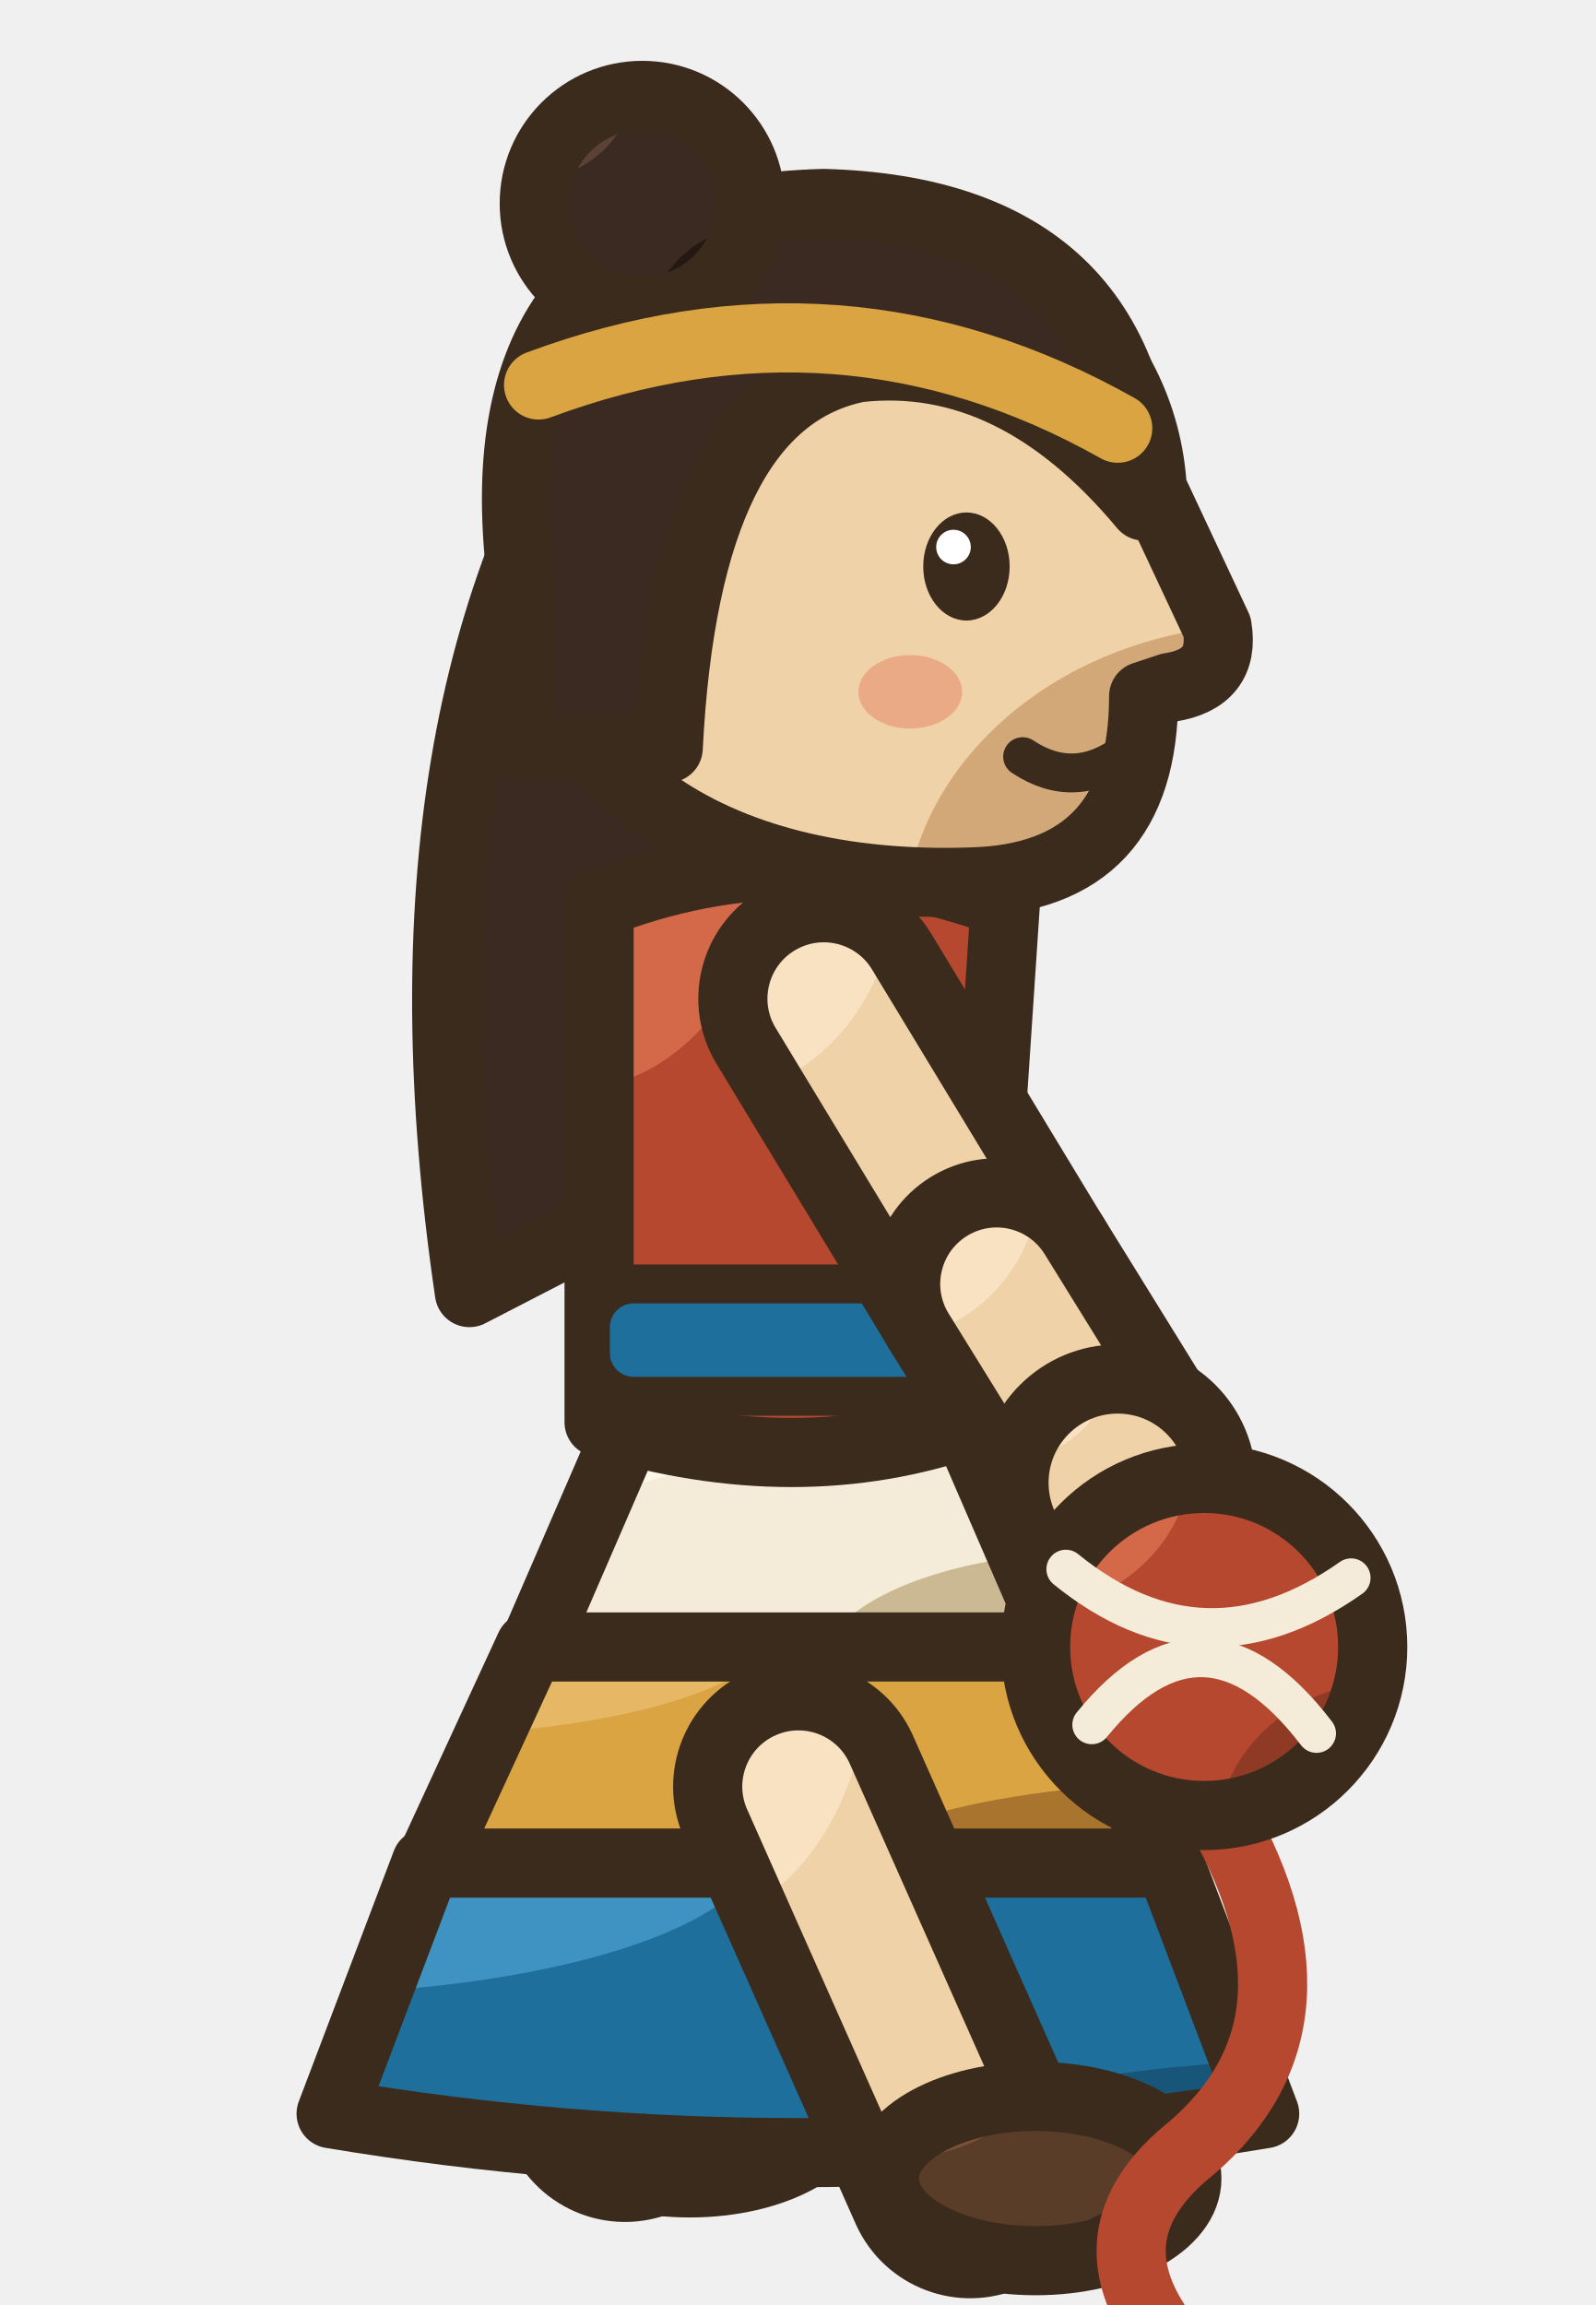
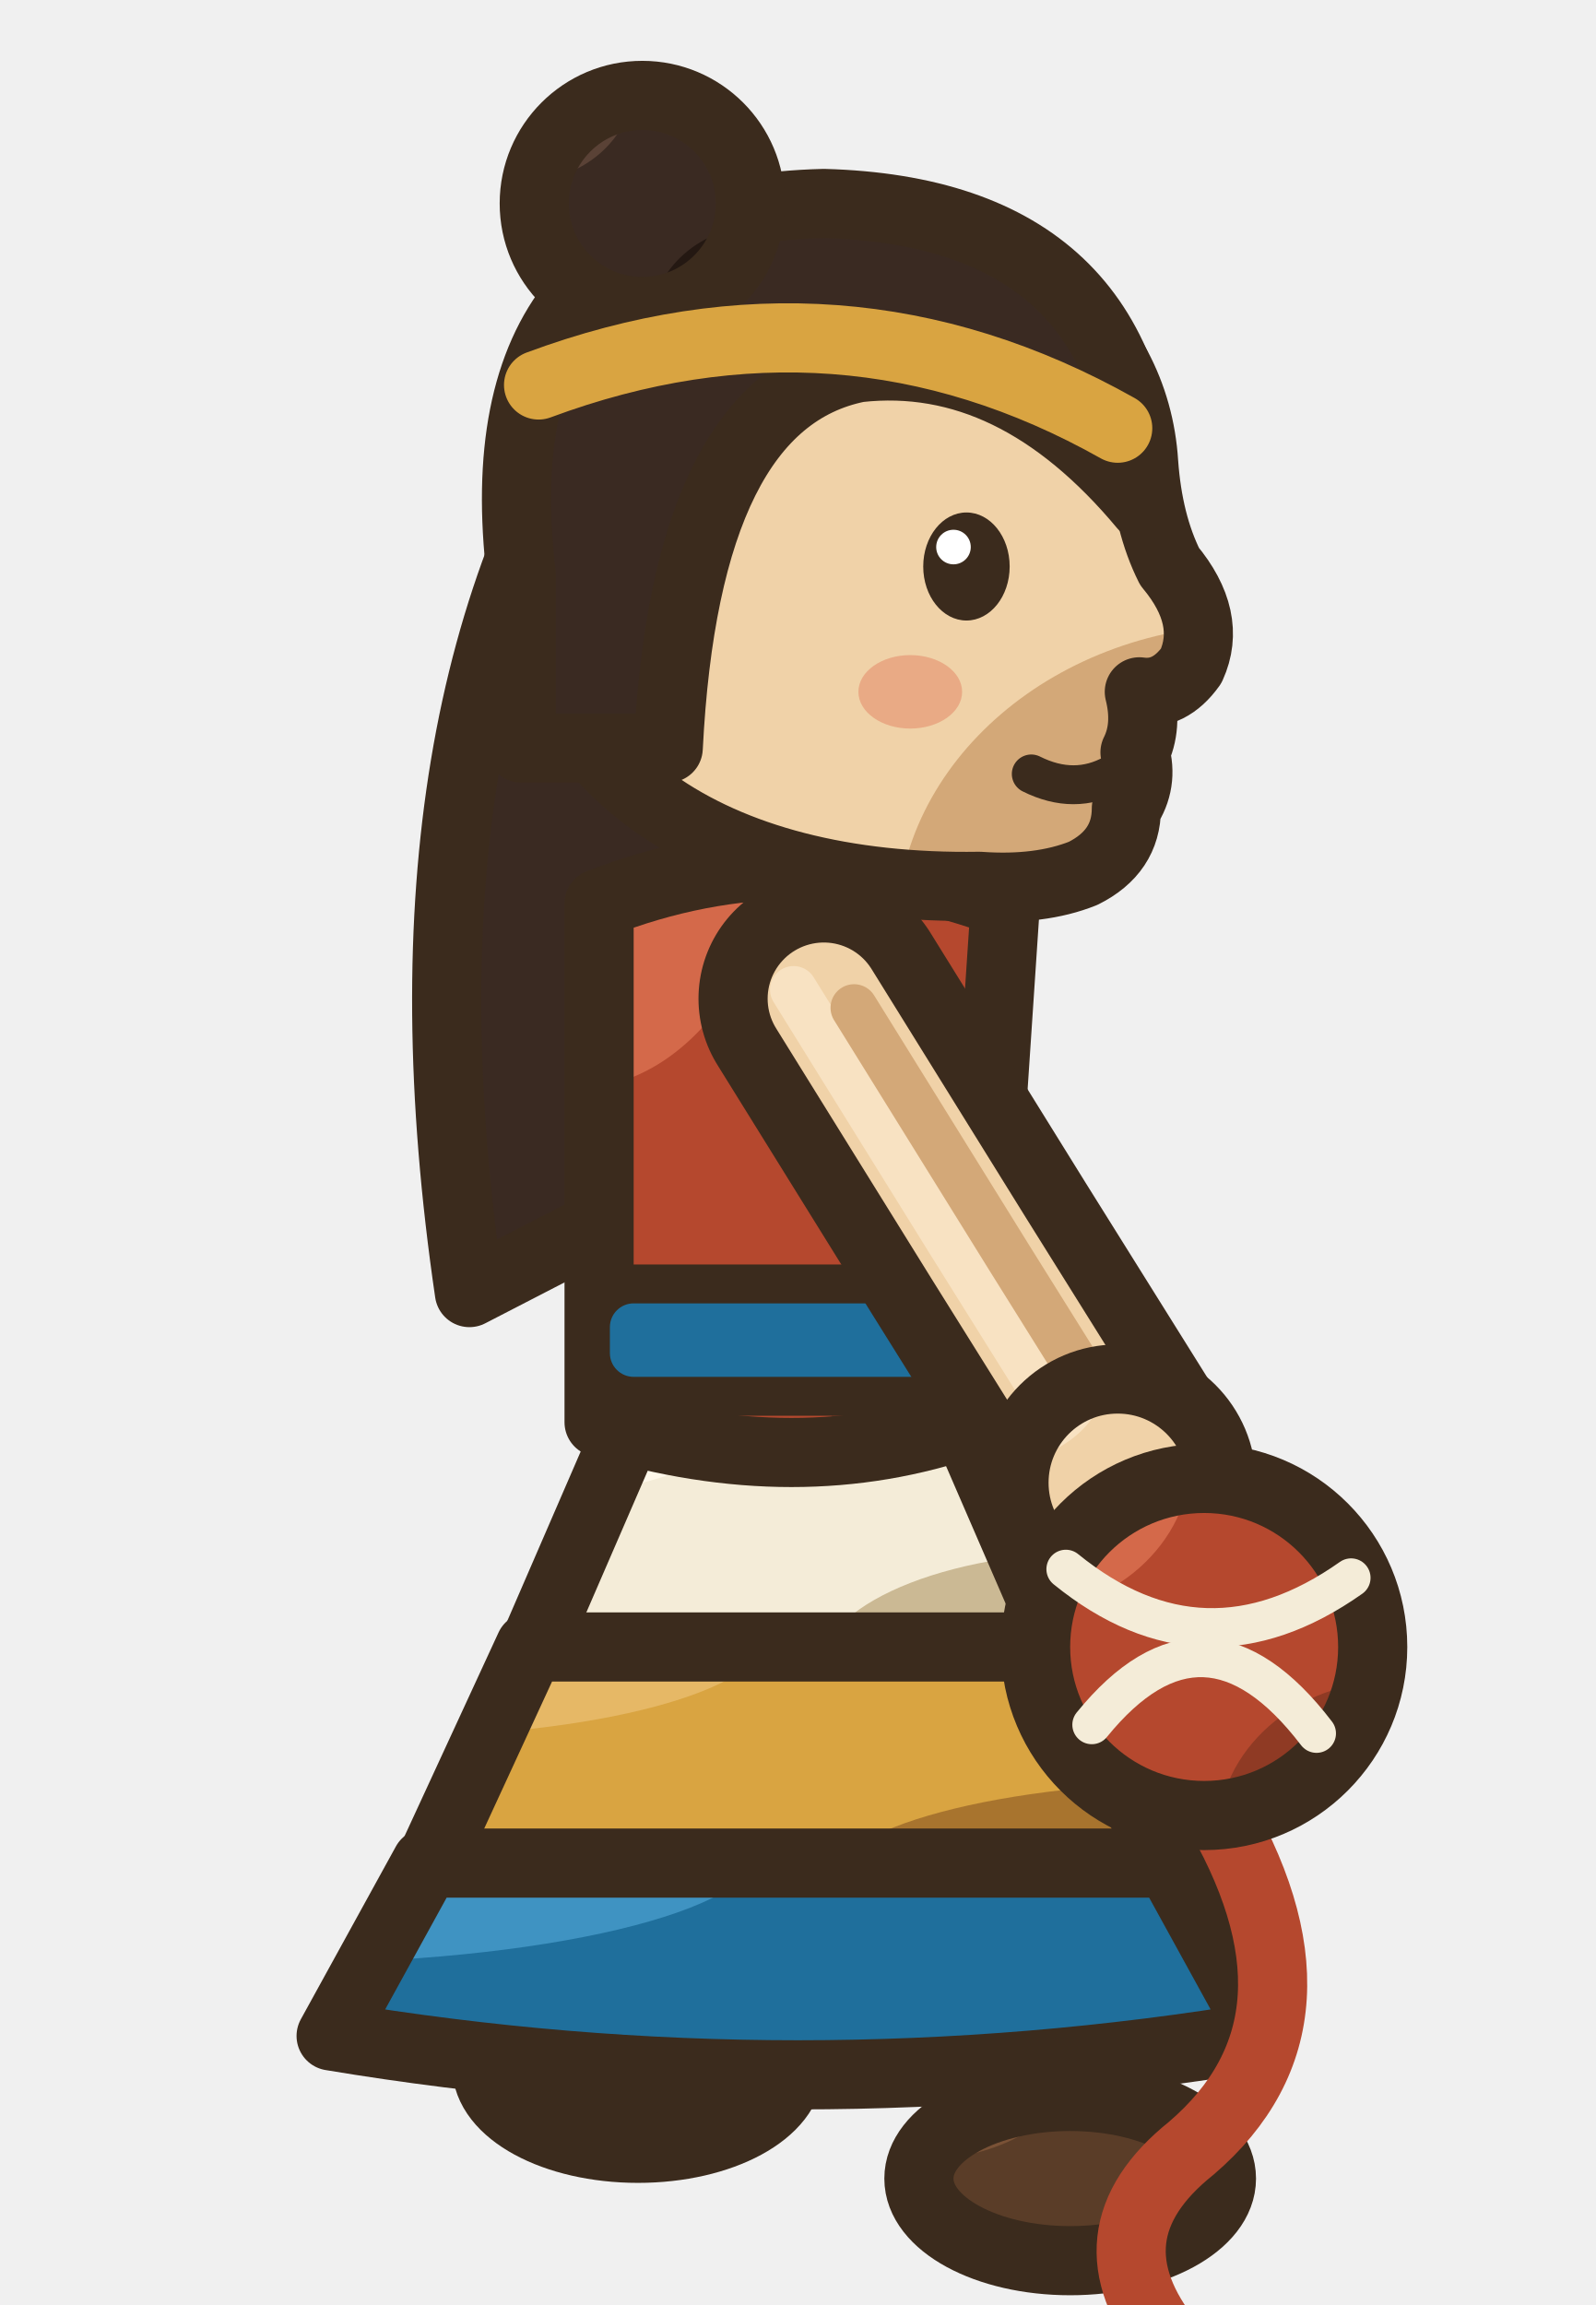
<svg xmlns="http://www.w3.org/2000/svg" width="108" height="156" viewBox="-18 -51 36 52">
  <g transform="scale(0.975)" stroke-linejoin="round" stroke-linecap="round">
-     <clipPath id="c301">
-       <path d="M-1.38 -28.51 L2.22 -18.11 A2.1 2.1 0 0 0 6.18 -19.49 L2.58 -29.89 A2.1 2.1 0 0 0 -1.38 -28.51 Z" />
+     <path d="M0.6 -29.2 L2.4 -23 L5.6 -20.4" fill="none" stroke="#3b2b1d" stroke-width="5.8" />
+     <path d="M0.6 -29.2 L2.4 -23 L5.6 -20.4" fill="none" stroke="#d3a878" stroke-width="2.6" />
+     <path d="M-0.1 -29.41 L1.7 -23.21 L4.9 -20.61" fill="none" stroke="#f0d2a8" stroke-width="1.09" />
+     <path d="M1.3 -28.99 L3.1 -22.79 L6.3 -20.19" fill="none" stroke="#d3a878" stroke-width="1.09" />
+     <clipPath id="c273">
+       <ellipse cx="5.6" cy="-20.4" rx="2.4" ry="2.4" />
    </clipPath>
-     <path d="M-1.38 -28.51 L2.22 -18.11 A2.1 2.1 0 0 0 6.18 -19.49 L2.58 -29.89 A2.1 2.1 0 0 0 -1.38 -28.51 Z" fill="#d3a878" />
-     <g clip-path="url(#c301)" stroke="none">
-       <ellipse cx="-1.97" cy="-32.18" rx="4.06" ry="6.72" fill="#f0d2a8" />
-       <ellipse cx="6.77" cy="-15.82" rx="4.06" ry="6.72" fill="#d3a878" />
+     <ellipse cx="5.6" cy="-20.4" rx="2.4" ry="2.4" fill="#d3a878" />
+     <g clip-path="url(#c273)" stroke="none">
+       <ellipse cx="2.91" cy="-23.09" rx="2.5" ry="2.21" fill="#f0d2a8" />
+       <ellipse cx="8.29" cy="-17.71" rx="2.5" ry="2.21" fill="#d3a878" />
    </g>
-     <path d="M-1.38 -28.51 L2.22 -18.11 A2.1 2.1 0 0 0 6.18 -19.49 L2.58 -29.89 A2.1 2.1 0 0 0 -1.38 -28.51 Z" fill="none" stroke="#3b2b1d" stroke-width="1.6" />
-     <clipPath id="c302">
-       <ellipse cx="4.2" cy="-17.6" rx="2.4" ry="2.4" />
+     <ellipse cx="5.6" cy="-20.4" rx="2.4" ry="2.4" fill="none" stroke="#3b2b1d" stroke-width="1.6" />
+     <clipPath id="c271">
+       <ellipse cx="-3.7" cy="-4.5" rx="3.5" ry="1.9" />
    </clipPath>
-     <ellipse cx="4.2" cy="-17.6" rx="2.4" ry="2.4" fill="#d3a878" />
-     <g clip-path="url(#c302)" stroke="none">
-       <ellipse cx="1.51" cy="-20.29" rx="2.5" ry="2.21" fill="#f0d2a8" />
-       <ellipse cx="6.89" cy="-14.91" rx="2.5" ry="2.21" fill="#d3a878" />
+     <ellipse cx="-3.7" cy="-4.5" rx="3.5" ry="1.9" fill="#3b2b1d" />
+     <g clip-path="url(#c271)" stroke="none">
+       <ellipse cx="-7.62" cy="-6.63" rx="3.64" ry="1.75" fill="#5a3d28" />
+       <ellipse cx="0.22" cy="-2.37" rx="3.64" ry="1.75" fill="#3b2b1d" />
    </g>
-     <ellipse cx="4.2" cy="-17.6" rx="2.4" ry="2.4" fill="none" stroke="#3b2b1d" stroke-width="1.6" />
-     <clipPath id="c297">
-       <path d="M-1.84 -12.02 L-5.84 -4.82 A2.1 2.1 0 0 0 -2.16 -2.78 L1.84 -9.98 A2.1 2.1 0 0 0 -1.84 -12.02 Z" />
+     <ellipse cx="-3.7" cy="-4.5" rx="3.5" ry="1.9" fill="none" stroke="#3b2b1d" stroke-width="1.6" />
+     <clipPath id="c272">
+       <ellipse cx="6.3" cy="-1.9" rx="3.5" ry="1.9" />
    </clipPath>
-     <path d="M-1.84 -12.02 L-5.84 -4.82 A2.1 2.1 0 0 0 -2.16 -2.78 L1.84 -9.98 A2.1 2.1 0 0 0 -1.84 -12.02 Z" fill="#d3a878" />
-     <g clip-path="url(#c297)" stroke="none">
-       <ellipse cx="-6.59" cy="-13.78" rx="4.26" ry="5.24" fill="#f0d2a8" />
-       <ellipse cx="2.59" cy="-1.02" rx="4.26" ry="5.24" fill="#d3a878" />
+     <ellipse cx="6.3" cy="-1.9" rx="3.5" ry="1.9" fill="#5a3d28" />
+     <g clip-path="url(#c272)" stroke="none">
+       <ellipse cx="2.38" cy="-4.03" rx="3.64" ry="1.75" fill="#7a5236" />
+       <ellipse cx="10.22" cy="0.23" rx="3.64" ry="1.75" fill="#3b2b1d" />
    </g>
-     <path d="M-1.84 -12.02 L-5.84 -4.82 A2.1 2.1 0 0 0 -2.16 -2.78 L1.84 -9.98 A2.1 2.1 0 0 0 -1.84 -12.02 Z" fill="none" stroke="#3b2b1d" stroke-width="1.6" />
-     <clipPath id="c298">
-       <ellipse cx="-2.5" cy="-3.7" rx="3.5" ry="1.9" />
-     </clipPath>
-     <ellipse cx="-2.5" cy="-3.7" rx="3.5" ry="1.9" fill="#3b2b1d" />
-     <g clip-path="url(#c298)" stroke="none">
-       <ellipse cx="-6.42" cy="-5.83" rx="3.64" ry="1.75" fill="#5a3d28" />
-       <ellipse cx="1.42" cy="-1.57" rx="3.64" ry="1.75" fill="#3b2b1d" />
-     </g>
-     <ellipse cx="-2.5" cy="-3.7" rx="3.5" ry="1.9" fill="none" stroke="#3b2b1d" stroke-width="1.6" />
-     <clipPath id="c303">
+     <ellipse cx="6.3" cy="-1.9" rx="3.5" ry="1.9" fill="none" stroke="#3b2b1d" stroke-width="1.6" />
+     <clipPath id="c274">
      <path d="M-4 -44 Q-9.6 -36 -7.6 -22.4 L-1.4 -25.6 L-2.4 -40 Z" />
    </clipPath>
    <path d="M-4 -44 Q-9.6 -36 -7.6 -22.4 L-1.4 -25.6 L-2.4 -40 Z" fill="#3a2a22" />
-     <g clip-path="url(#c303)" stroke="none">
+     <g clip-path="url(#c274)" stroke="none">
      <ellipse cx="-10.09" cy="-45.3" rx="4.26" ry="9.94" fill="#5a4236" />
      <ellipse cx="-0.91" cy="-21.1" rx="4.26" ry="9.94" fill="#241812" />
    </g>
    <path d="M-4 -44 Q-9.6 -36 -7.6 -22.4 L-1.4 -25.6 L-2.4 -40 Z" fill="none" stroke="#3b2b1d" stroke-width="1.6" />
-     <clipPath id="c304">
+     <clipPath id="c275">
      <path d="M-3.6 -20 L3.6 -20 L6.2 -14 L-6.2 -14 Z" />
    </clipPath>
    <path d="M-3.6 -20 L3.6 -20 L6.2 -14 L-6.2 -14 Z" fill="#f4ecd8" />
-     <g clip-path="url(#c304)" stroke="none">
+     <g clip-path="url(#c275)" stroke="none">
      <ellipse cx="-6.94" cy="-20.36" rx="6.45" ry="2.76" fill="#fff8ea" />
      <ellipse cx="6.94" cy="-13.64" rx="6.45" ry="2.76" fill="#cbb994" />
    </g>
    <path d="M-3.6 -20 L3.6 -20 L6.2 -14 L-6.2 -14 Z" fill="none" stroke="#3b2b1d" stroke-width="1.6" />
-     <clipPath id="c305">
+     <clipPath id="c276">
      <path d="M-6.2 -14.2 L6.2 -14.2 L8.6 -9 L-8.6 -9 Z" />
    </clipPath>
    <path d="M-6.2 -14.2 L6.2 -14.2 L8.6 -9 L-8.6 -9 Z" fill="#d9a441" />
-     <g clip-path="url(#c305)" stroke="none">
+     <g clip-path="url(#c276)" stroke="none">
      <ellipse cx="-9.63" cy="-14.51" rx="8.94" ry="2.39" fill="#e6b866" />
      <ellipse cx="9.63" cy="-8.69" rx="8.94" ry="2.39" fill="#a8742e" />
    </g>
    <path d="M-6.2 -14.2 L6.2 -14.2 L8.6 -9 L-8.6 -9 Z" fill="none" stroke="#3b2b1d" stroke-width="1.6" />
-     <clipPath id="c306">
-       <path d="M-8.6 -9.2 L8.6 -9.2 L10.8 -3.4 Q0 -1.6 -10.8 -3.4 Z" />
+     <clipPath id="c277">
+       <path d="M-8.6 -9.2 L8.6 -9.2 L10.8 -5.2 Q0 -3.4 -10.8 -5.2 Z" />
    </clipPath>
-     <path d="M-8.6 -9.2 L8.6 -9.2 L10.8 -3.4 Q0 -1.6 -10.8 -3.4 Z" fill="#1f6f9c" />
-     <g clip-path="url(#c306)" stroke="none">
-       <ellipse cx="-12.1" cy="-9.66" rx="11.23" ry="3.5" fill="#3f93c2" />
-       <ellipse cx="12.1" cy="-1.14" rx="11.23" ry="3.5" fill="#175678" />
+     <path d="M-8.6 -9.2 L8.6 -9.2 L10.8 -5.2 Q0 -3.4 -10.8 -5.2 Z" fill="#1f6f9c" />
+     <g clip-path="url(#c277)" stroke="none">
+       <ellipse cx="-12.1" cy="-9.55" rx="11.23" ry="2.67" fill="#3f93c2" />
+       <ellipse cx="12.1" cy="-3.05" rx="11.23" ry="2.67" fill="#175678" />
    </g>
-     <path d="M-8.6 -9.2 L8.6 -9.2 L10.8 -3.4 Q0 -1.6 -10.8 -3.4 Z" fill="none" stroke="#3b2b1d" stroke-width="1.6" />
-     <clipPath id="c307">
+     <path d="M-8.6 -9.2 L8.6 -9.2 L10.8 -5.2 Q0 -3.4 -10.8 -5.2 Z" fill="none" stroke="#3b2b1d" stroke-width="1.6" />
+     <clipPath id="c278">
      <path d="M-4.6 -31.4 Q0 -33.2 4.8 -31.4 L4 -19.4 Q0 -18 -4.6 -19.4 Z" />
    </clipPath>
    <path d="M-4.6 -31.4 Q0 -33.2 4.8 -31.4 L4 -19.4 Q0 -18 -4.6 -19.4 Z" fill="#b5482e" />
-     <g clip-path="url(#c307)" stroke="none">
+     <g clip-path="url(#c278)" stroke="none">
      <ellipse cx="-5.16" cy="-34.11" rx="4.89" ry="6.99" fill="#d4694a" />
      <ellipse cx="5.36" cy="-17.09" rx="4.89" ry="6.99" fill="#8f3a24" />
    </g>
    <path d="M-4.6 -31.4 Q0 -33.2 4.8 -31.4 L4 -19.4 Q0 -18 -4.6 -19.4 Z" fill="none" stroke="#3b2b1d" stroke-width="1.6" />
    <rect x="-4.8" y="-22.6" width="9.6" height="2.6" rx="1" fill="#1f6f9c" stroke="#3b2b1d" stroke-width="0.9" />
-     <clipPath id="c299">
-       <path d="M-1.92 -10.15 L2.08 -1.15 A2.1 2.1 0 0 0 5.92 -2.85 L1.92 -11.85 A2.1 2.1 0 0 0 -1.92 -10.15 Z" />
-     </clipPath>
-     <path d="M-1.92 -10.15 L2.08 -1.15 A2.1 2.1 0 0 0 5.92 -2.85 L1.92 -11.85 A2.1 2.1 0 0 0 -1.92 -10.15 Z" fill="#f0d2a8" />
-     <g clip-path="url(#c299)" stroke="none">
-       <ellipse cx="-2.59" cy="-13.89" rx="4.26" ry="6.07" fill="#f8e2c2" />
-       <ellipse cx="6.59" cy="0.89" rx="4.26" ry="6.07" fill="#d3a878" />
-     </g>
-     <path d="M-1.92 -10.15 L2.08 -1.15 A2.1 2.1 0 0 0 5.92 -2.85 L1.92 -11.85 A2.1 2.1 0 0 0 -1.92 -10.15 Z" fill="none" stroke="#3b2b1d" stroke-width="1.6" />
-     <clipPath id="c300">
-       <ellipse cx="5.5" cy="-1.9" rx="3.5" ry="1.9" />
-     </clipPath>
-     <ellipse cx="5.5" cy="-1.9" rx="3.5" ry="1.9" fill="#5a3d28" />
-     <g clip-path="url(#c300)" stroke="none">
-       <ellipse cx="1.58" cy="-4.03" rx="3.64" ry="1.75" fill="#7a5236" />
-       <ellipse cx="9.42" cy="0.23" rx="3.64" ry="1.75" fill="#3b2b1d" />
-     </g>
-     <ellipse cx="5.5" cy="-1.9" rx="3.5" ry="1.9" fill="none" stroke="#3b2b1d" stroke-width="1.6" />
-     <clipPath id="c308">
-       <path d="M-1.2 -28.11 L2.8 -21.51 A2.1 2.1 0 0 0 6.4 -23.69 L2.4 -30.29 A2.1 2.1 0 0 0 -1.2 -28.11 Z" />
-     </clipPath>
-     <path d="M-1.2 -28.11 L2.8 -21.51 A2.1 2.1 0 0 0 6.4 -23.69 L2.4 -30.29 A2.1 2.1 0 0 0 -1.2 -28.11 Z" fill="#f0d2a8" />
-     <g clip-path="url(#c308)" stroke="none">
-       <ellipse cx="-1.99" cy="-31.95" rx="4.26" ry="4.97" fill="#f8e2c2" />
-       <ellipse cx="7.19" cy="-19.85" rx="4.26" ry="4.97" fill="#d3a878" />
-     </g>
-     <path d="M-1.2 -28.11 L2.8 -21.51 A2.1 2.1 0 0 0 6.4 -23.69 L2.4 -30.29 A2.1 2.1 0 0 0 -1.2 -28.11 Z" fill="none" stroke="#3b2b1d" stroke-width="1.6" />
-     <clipPath id="c309">
-       <path d="M2.81 -21.49 L5.41 -17.29 A2.1 2.1 0 0 0 8.99 -19.51 L6.39 -23.71 A2.1 2.1 0 0 0 2.81 -21.49 Z" />
-     </clipPath>
-     <path d="M2.81 -21.49 L5.41 -17.29 A2.1 2.1 0 0 0 8.99 -19.51 L6.39 -23.71 A2.1 2.1 0 0 0 2.81 -21.49 Z" fill="#f0d2a8" />
-     <g clip-path="url(#c309)" stroke="none">
-       <ellipse cx="2.09" cy="-25.2" rx="3.54" ry="3.86" fill="#f8e2c2" />
-       <ellipse cx="9.71" cy="-15.8" rx="3.54" ry="3.86" fill="#d3a878" />
-     </g>
-     <path d="M2.81 -21.49 L5.41 -17.29 A2.1 2.1 0 0 0 8.99 -19.51 L6.39 -23.71 A2.1 2.1 0 0 0 2.81 -21.49 Z" fill="none" stroke="#3b2b1d" stroke-width="1.6" />
-     <clipPath id="c310">
+     <path d="M0.6 -29.2 L4.2 -23.4 L7.2 -18.6" fill="none" stroke="#3b2b1d" stroke-width="5.8" />
+     <path d="M0.6 -29.2 L4.2 -23.4 L7.2 -18.6" fill="none" stroke="#f0d2a8" stroke-width="2.6" />
+     <path d="M-0.1 -29.41 L3.5 -23.61 L6.5 -18.81" fill="none" stroke="#f8e2c2" stroke-width="1.09" />
+     <path d="M1.3 -28.99 L4.9 -23.19 L7.9 -18.39" fill="none" stroke="#d3a878" stroke-width="1.09" />
+     <clipPath id="c279">
      <ellipse cx="7.4" cy="-18" rx="2.4" ry="2.4" />
    </clipPath>
    <ellipse cx="7.4" cy="-18" rx="2.4" ry="2.4" fill="#f0d2a8" />
-     <g clip-path="url(#c310)" stroke="none">
+     <g clip-path="url(#c279)" stroke="none">
      <ellipse cx="4.71" cy="-20.69" rx="2.5" ry="2.21" fill="#f8e2c2" />
      <ellipse cx="10.09" cy="-15.31" rx="2.5" ry="2.21" fill="#d3a878" />
    </g>
    <ellipse cx="7.4" cy="-18" rx="2.4" ry="2.4" fill="none" stroke="#3b2b1d" stroke-width="1.6" />
    <path d="M9.6 -10.6 Q12.6 -5.6 9.1 -2.6 Q6.6 -0.6 8.6 1.9" fill="none" stroke="#b5482e" stroke-width="1.6" />
-     <clipPath id="c311">
+     <clipPath id="c280">
      <ellipse cx="9.4" cy="-14.2" rx="3.9" ry="3.9" />
    </clipPath>
    <ellipse cx="9.4" cy="-14.2" rx="3.9" ry="3.9" fill="#b5482e" />
-     <g clip-path="url(#c311)" stroke="none">
+     <g clip-path="url(#c280)" stroke="none">
      <ellipse cx="5.03" cy="-18.57" rx="4.06" ry="3.59" fill="#d4694a" />
      <ellipse cx="13.77" cy="-9.83" rx="4.06" ry="3.59" fill="#8f3a24" />
    </g>
    <ellipse cx="9.4" cy="-14.2" rx="3.9" ry="3.9" fill="none" stroke="#3b2b1d" stroke-width="1.6" />
    <path d="M6.2 -16 Q9.4 -13.4 12.8 -15.8" fill="none" stroke="#f4ecd8" stroke-width="0.9" />
    <path d="M6.8 -12.4 Q9.4 -15.6 12 -12.2" fill="none" stroke="#f4ecd8" stroke-width="0.9" />
-     <clipPath id="c312">
+     <clipPath id="c281">
      <ellipse cx="-1.4" cy="-38.4" rx="1.6" ry="2" />
    </clipPath>
    <ellipse cx="-1.4" cy="-38.4" rx="1.6" ry="2" fill="#d3a878" />
-     <g clip-path="url(#c312)" stroke="none">
+     <g clip-path="url(#c281)" stroke="none">
      <ellipse cx="-3.19" cy="-40.64" rx="1.66" ry="1.84" fill="#f0d2a8" />
      <ellipse cx="0.39" cy="-36.16" rx="1.66" ry="1.84" fill="#d3a878" />
    </g>
    <ellipse cx="-1.4" cy="-38.4" rx="1.6" ry="2" fill="none" stroke="#3b2b1d" stroke-width="0.9" />
-     <clipPath id="c313">
-       <path d="M1 -47.1 C5 -47.1 8 -44.5 8.2 -41 L9.7 -37.8 Q9.9 -36.6 8.6 -36.4 L8 -36.2 Q8 -32 4 -31.9 C-2 -31.7 -6.2 -34.5 -6.3 -39.5 C-6.2 -44.5 -3 -47.1 1 -47.1 Z" />
+     <clipPath id="c282">
+       <path d="M1 -47.1 C5 -47.1 7.8 -44.8 8 -41.6 Q8.1 -40.2 8.6 -39.2 Q9.6 -38 9.1 -36.9 Q8.6 -36.2 7.9 -36.3 Q8.1 -35.5 7.8 -34.9 Q8 -34.2 7.6 -33.6 Q7.6 -32.6 6.6 -32.1 Q5.6 -31.7 4.2 -31.8 C-2 -31.7 -6.2 -34.5 -6.3 -39.5 C-6.2 -44.5 -3 -47.1 1 -47.1 Z" />
    </clipPath>
-     <path d="M1 -47.1 C5 -47.1 8 -44.5 8.2 -41 L9.7 -37.8 Q9.9 -36.6 8.6 -36.4 L8 -36.2 Q8 -32 4 -31.9 C-2 -31.7 -6.2 -34.5 -6.3 -39.5 C-6.2 -44.5 -3 -47.1 1 -47.1 Z" fill="#f0d2a8" />
-     <g clip-path="url(#c313)" stroke="none">
-       <ellipse cx="-7.27" cy="-48.02" rx="8.42" ry="7.08" fill="#f8e2c2" />
-       <ellipse cx="10.87" cy="-30.78" rx="8.42" ry="7.08" fill="#d3a878" />
+     <path d="M1 -47.1 C5 -47.1 7.8 -44.8 8 -41.6 Q8.1 -40.2 8.6 -39.2 Q9.6 -38 9.1 -36.9 Q8.6 -36.2 7.9 -36.3 Q8.1 -35.5 7.8 -34.9 Q8 -34.2 7.6 -33.6 Q7.6 -32.6 6.6 -32.1 Q5.6 -31.7 4.2 -31.8 C-2 -31.7 -6.2 -34.5 -6.3 -39.5 C-6.2 -44.5 -3 -47.1 1 -47.1 Z" fill="#f0d2a8" />
+     <g clip-path="url(#c282)" stroke="none">
+       <ellipse cx="-7.25" cy="-48.02" rx="8.27" ry="7.08" fill="#f8e2c2" />
+       <ellipse cx="10.55" cy="-30.78" rx="8.27" ry="7.08" fill="#d3a878" />
    </g>
-     <path d="M1 -47.1 C5 -47.1 8 -44.5 8.2 -41 L9.7 -37.8 Q9.9 -36.6 8.6 -36.4 L8 -36.2 Q8 -32 4 -31.9 C-2 -31.7 -6.2 -34.5 -6.3 -39.5 C-6.2 -44.5 -3 -47.1 1 -47.1 Z" fill="none" stroke="#3b2b1d" stroke-width="1.6" />
-     <clipPath id="c314">
+     <path d="M1 -47.1 C5 -47.1 7.8 -44.8 8 -41.6 Q8.1 -40.2 8.6 -39.2 Q9.6 -38 9.1 -36.9 Q8.6 -36.2 7.9 -36.3 Q8.1 -35.5 7.8 -34.9 Q8 -34.2 7.6 -33.6 Q7.6 -32.6 6.6 -32.1 Q5.6 -31.7 4.2 -31.8 C-2 -31.7 -6.2 -34.5 -6.3 -39.5 C-6.2 -44.5 -3 -47.1 1 -47.1 Z" fill="none" stroke="#3b2b1d" stroke-width="1.6" />
+     <clipPath id="c283">
      <path d="M-6.4 -39 Q-7.4 -47.4 .6 -47.6 Q7.8 -47.4 8 -40.6 Q5 -44.2 1.4 -43.8 Q-2.6 -43 -3 -35 L-6.4 -35 Z" />
    </clipPath>
    <path d="M-6.4 -39 Q-7.4 -47.4 .6 -47.6 Q7.8 -47.4 8 -40.6 Q5 -44.2 1.4 -43.8 Q-2.6 -43 -3 -35 L-6.4 -35 Z" fill="#3a2a22" />
-     <g clip-path="url(#c314)" stroke="none">
+     <g clip-path="url(#c283)" stroke="none">
      <ellipse cx="-8.32" cy="-48.36" rx="8.01" ry="5.8" fill="#5a4236" />
      <ellipse cx="8.92" cy="-34.24" rx="8.01" ry="5.8" fill="#241812" />
    </g>
    <path d="M-6.4 -39 Q-7.4 -47.4 .6 -47.6 Q7.8 -47.4 8 -40.6 Q5 -44.2 1.4 -43.8 Q-2.6 -43 -3 -35 L-6.4 -35 Z" fill="none" stroke="#3b2b1d" stroke-width="1.6" />
-     <clipPath id="c315">
+     <clipPath id="c284">
      <ellipse cx="-3.6" cy="-47.6" rx="2.5" ry="2.5" />
    </clipPath>
    <ellipse cx="-3.6" cy="-47.6" rx="2.5" ry="2.5" fill="#3a2a22" />
-     <g clip-path="url(#c315)" stroke="none">
+     <g clip-path="url(#c284)" stroke="none">
      <ellipse cx="-6.4" cy="-50.4" rx="2.6" ry="2.3" fill="#5a4236" />
      <ellipse cx="-0.8" cy="-44.8" rx="2.6" ry="2.3" fill="#241812" />
    </g>
    <ellipse cx="-3.6" cy="-47.6" rx="2.5" ry="2.5" fill="none" stroke="#3b2b1d" stroke-width="1.6" />
    <path d="M-6 -43.4 Q1 -46 7.4 -42.4" fill="none" stroke="#d9a441" stroke-width="1.6" />
    <ellipse cx="3.9" cy="-39.2" rx="1" ry="1.25" fill="#3b2b1d" />
    <circle cx="3.6" cy="-39.65" r=".4" fill="#fff" />
-     <path d="M5.2 -34.8 Q6.4 -34 7.6 -34.9" fill="none" stroke="#3b2b1d" stroke-width=".9" />
+     <path d="M5.4 -34.4 Q6.4 -33.9 7.3 -34.4" fill="none" stroke="#3b2b1d" stroke-width=".9" />
    <ellipse cx="2.6" cy="-36.3" rx="1.2" ry=".85" fill="#e07a5a" opacity=".45" />
  </g>
</svg>
